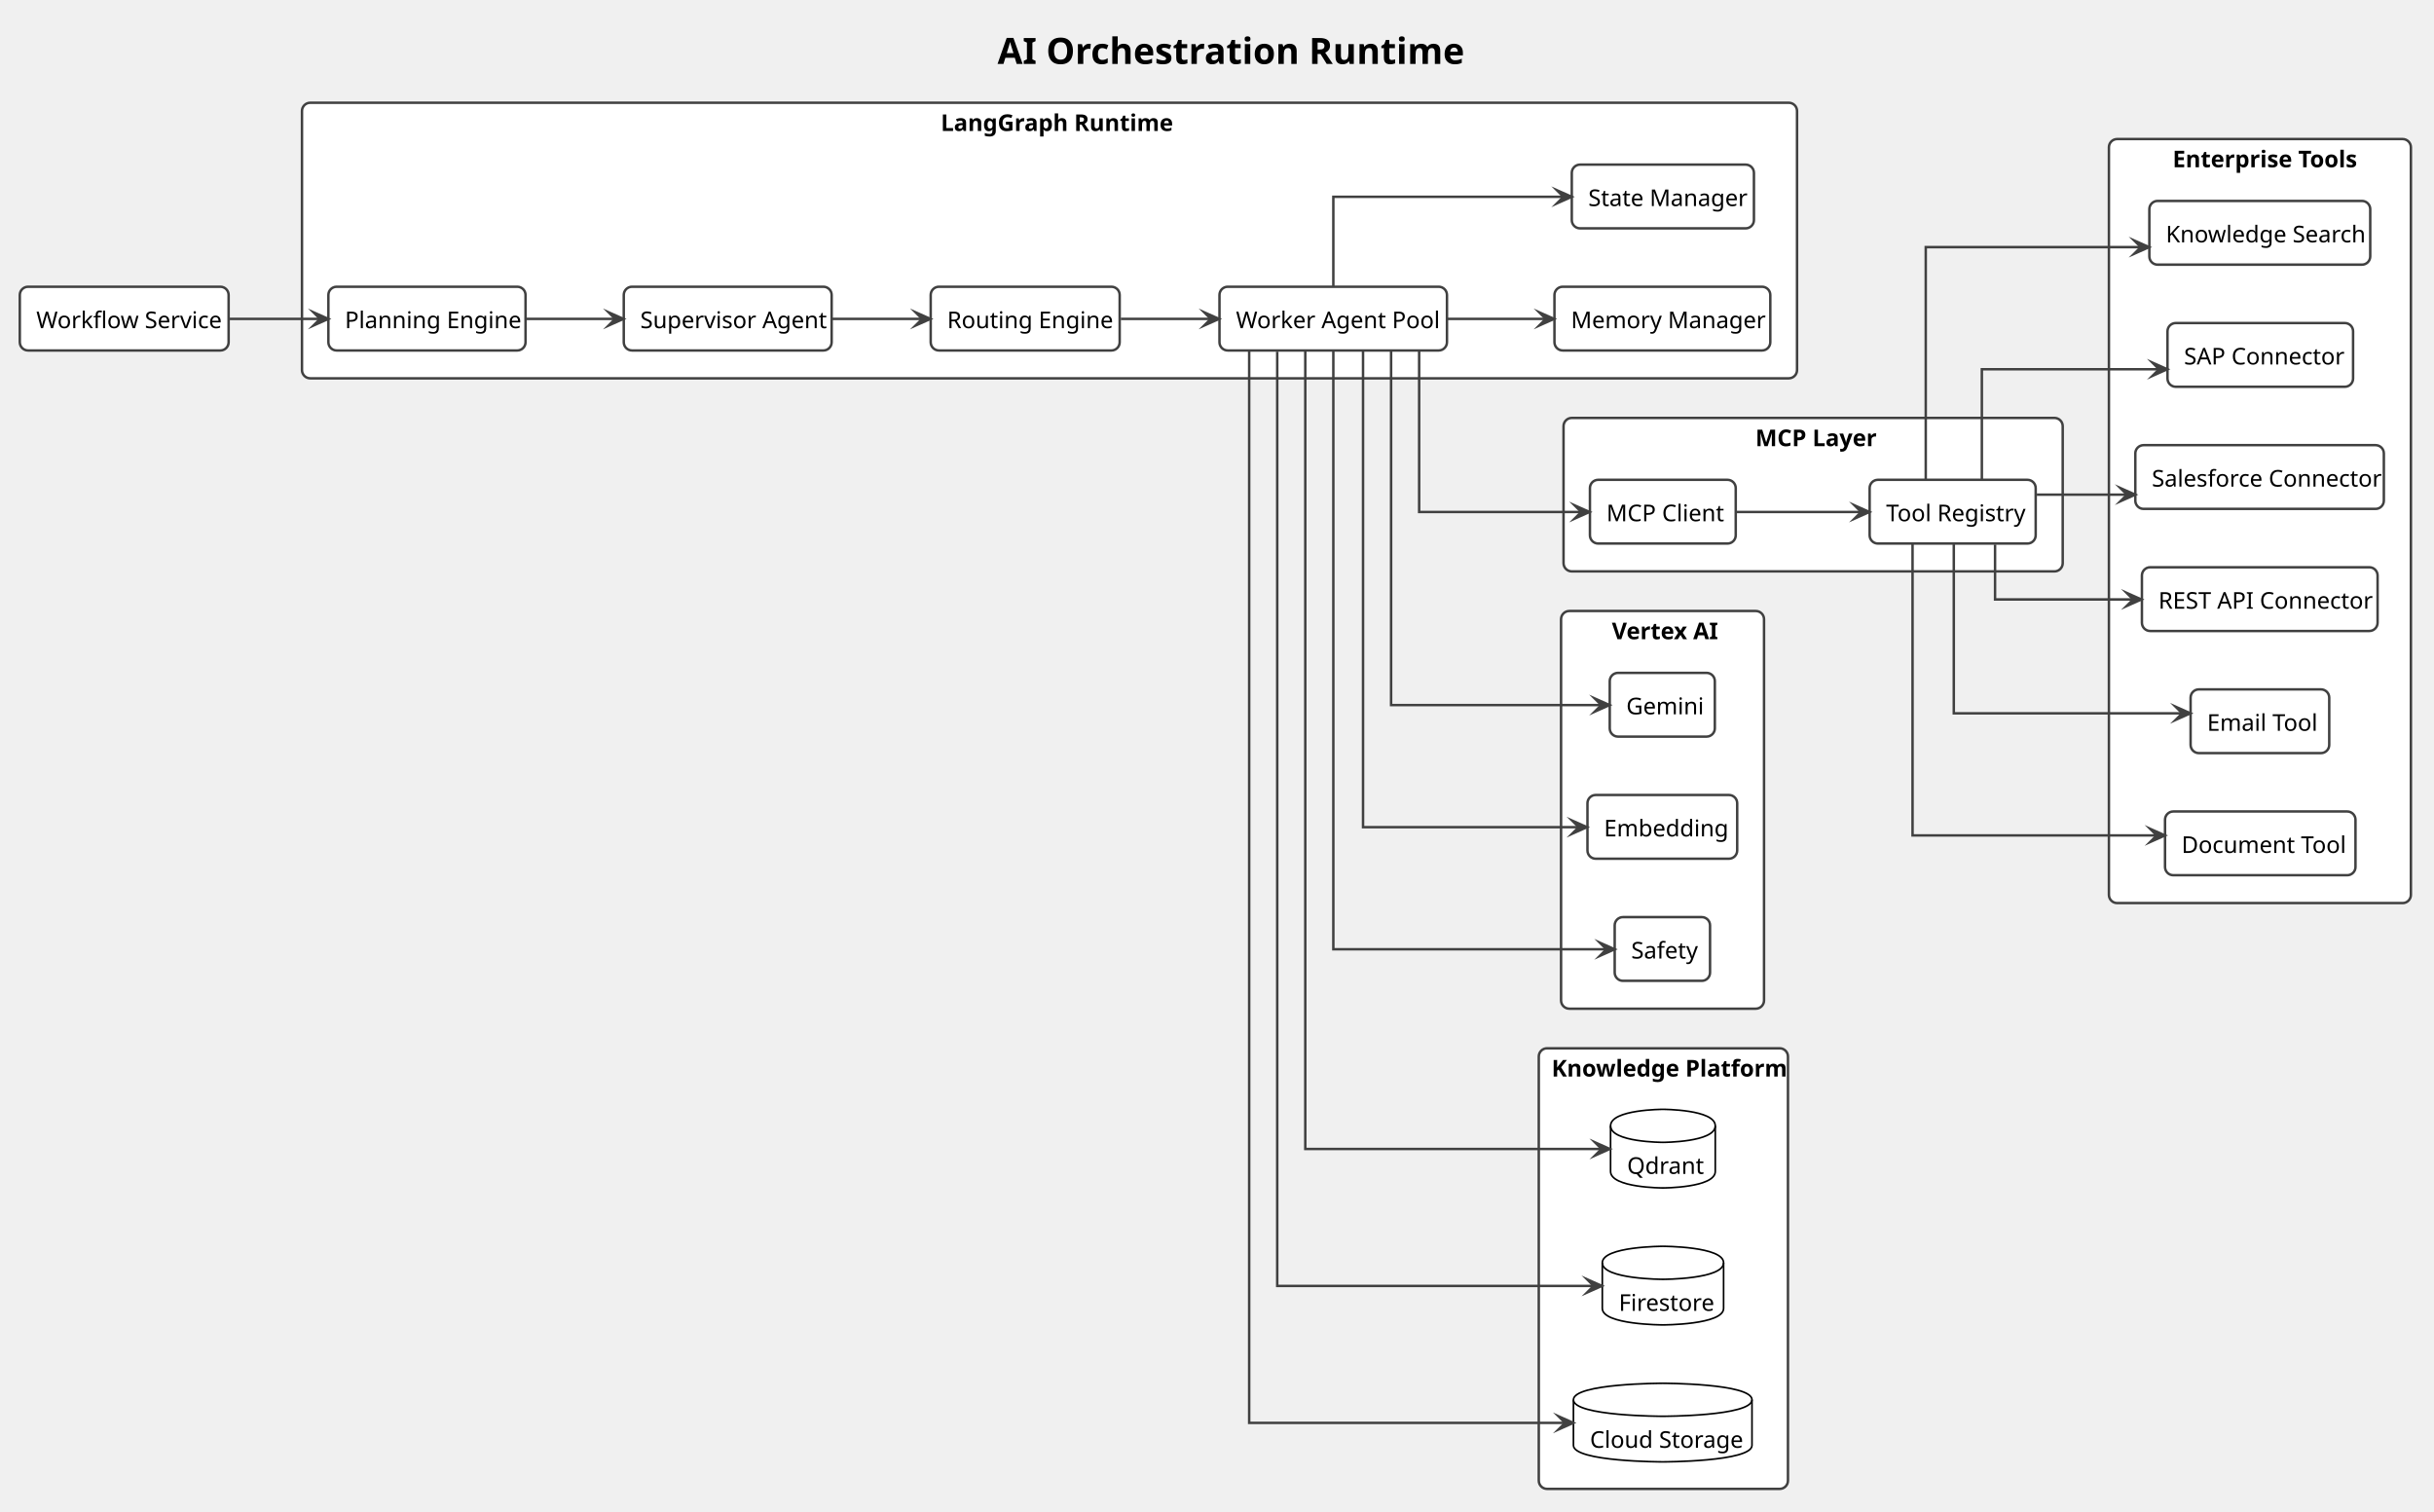
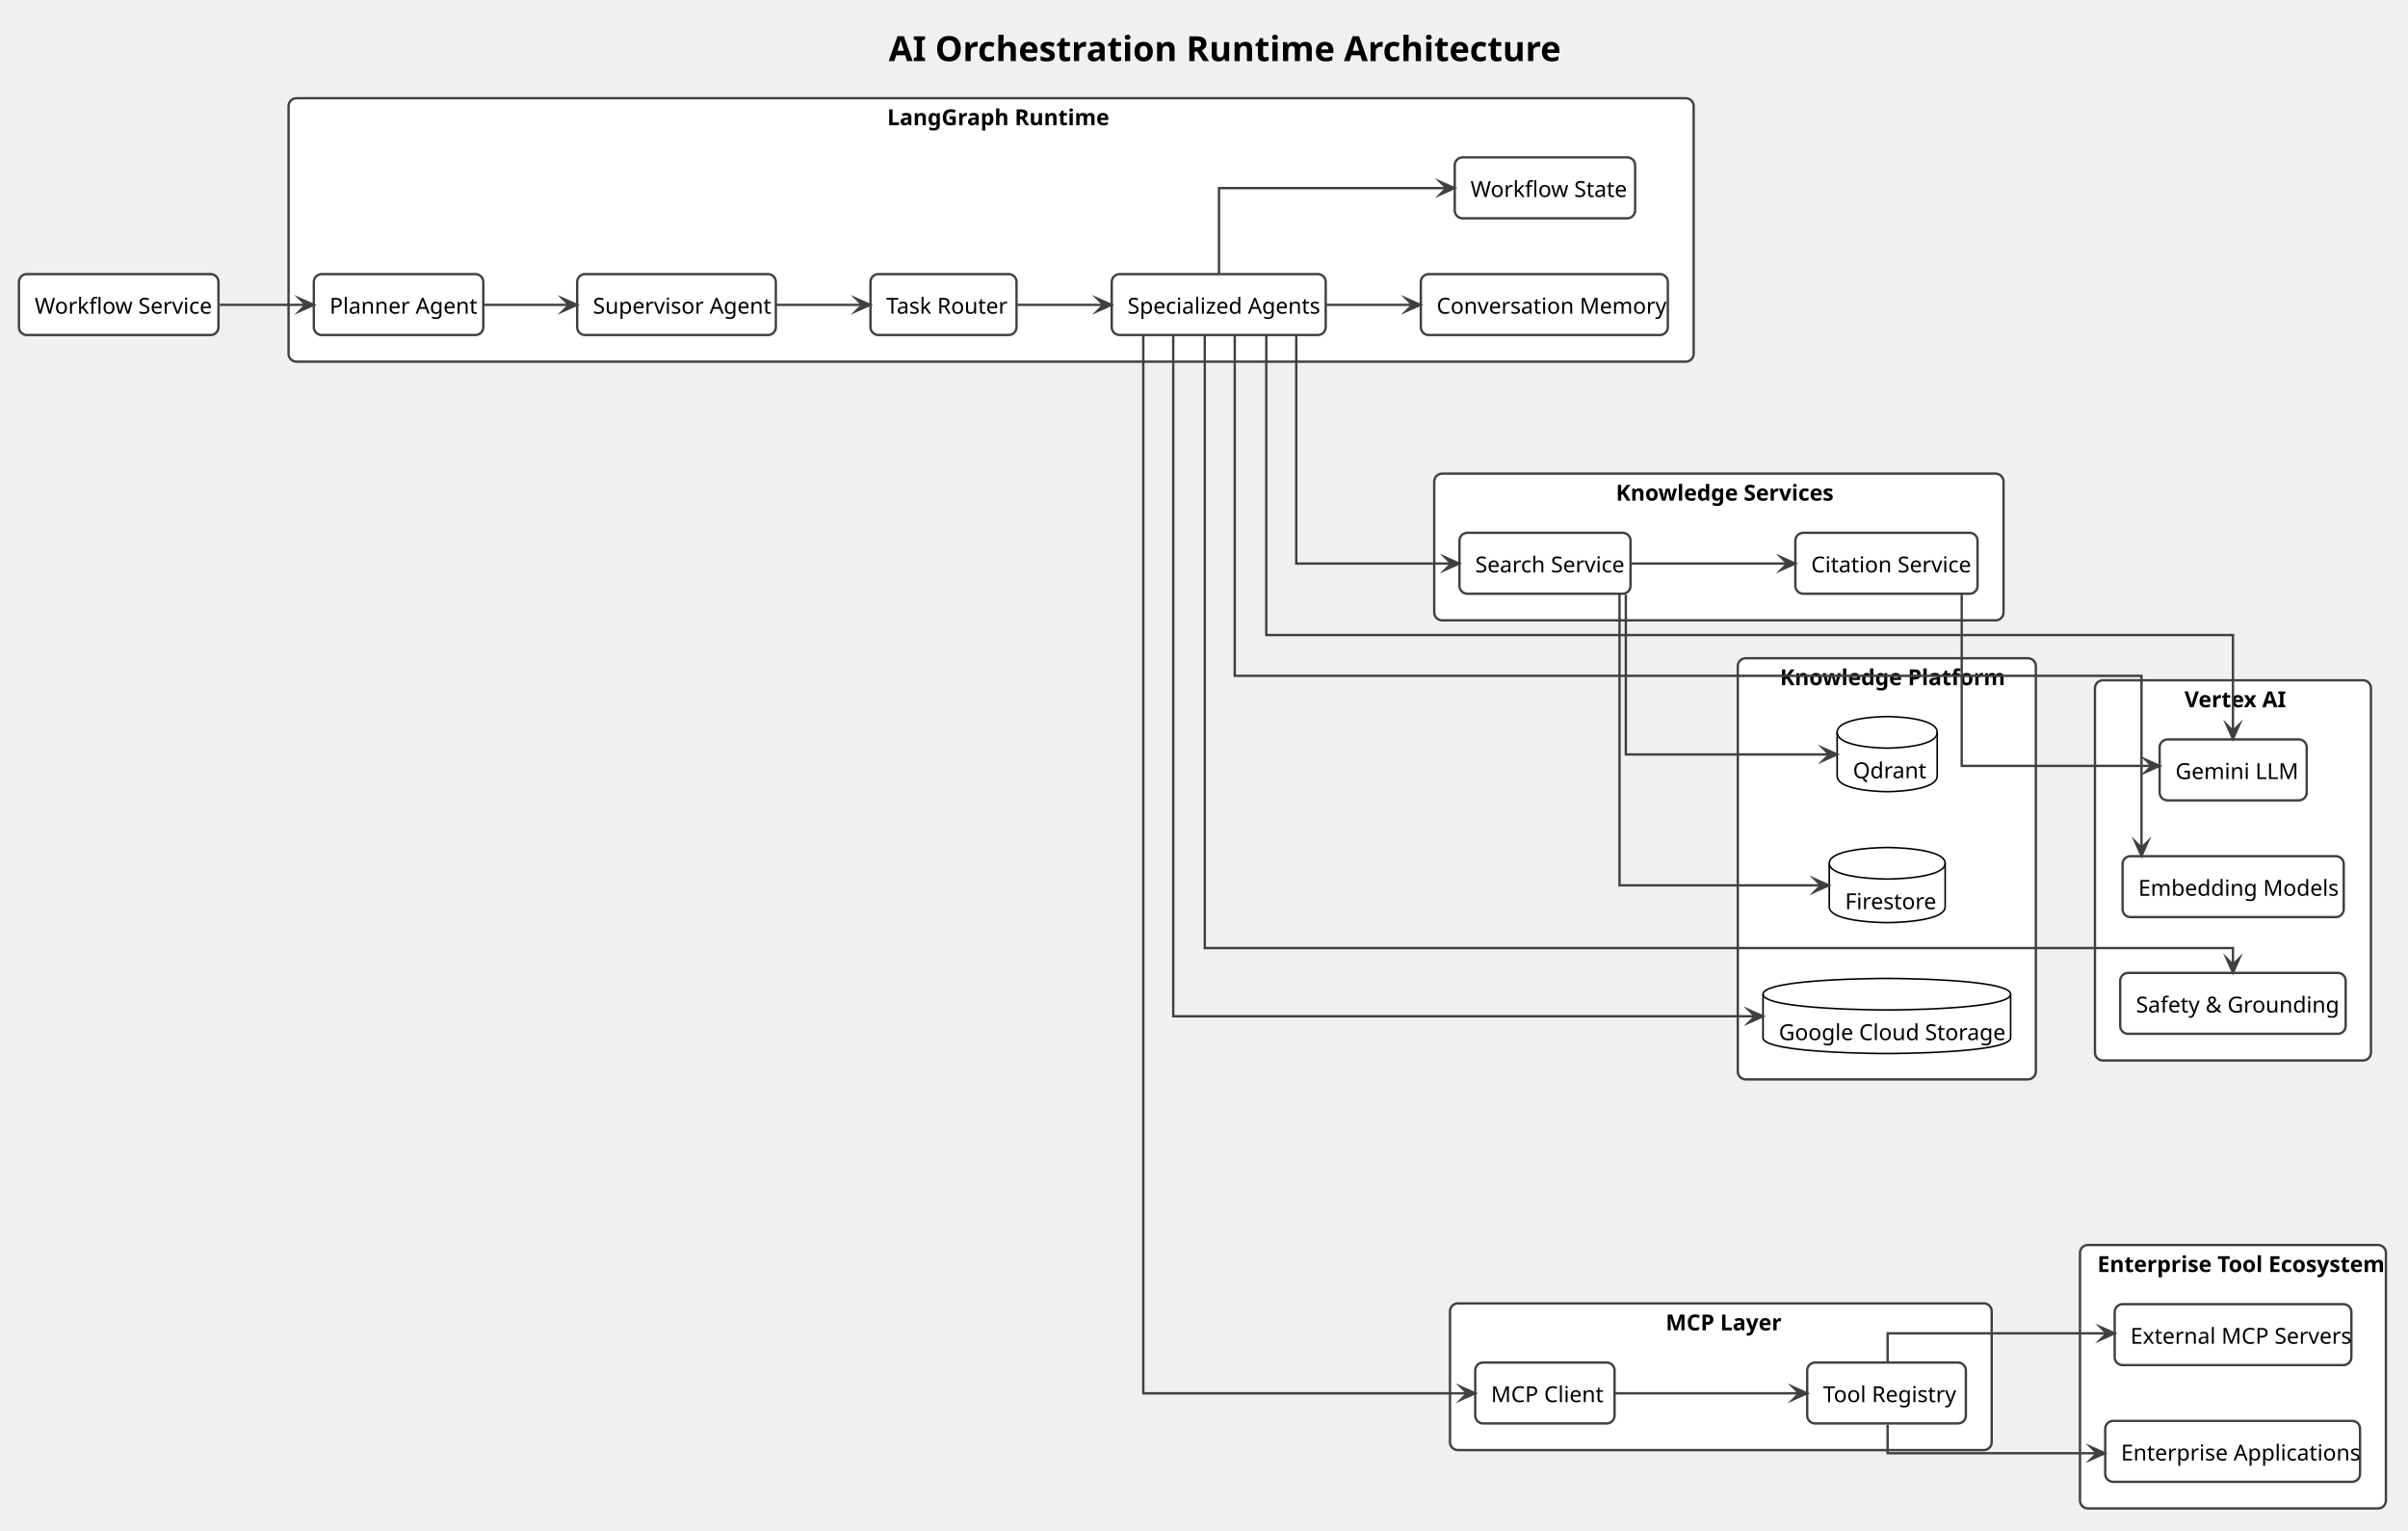
- <svg xmlns="http://www.w3.org/2000/svg" contentStyleType="text/css" data-diagram-type="DESCRIPTION" height="916px" preserveAspectRatio="none" style="width:1475px;height:916px;background:#FFFFFF;" version="1.1" viewBox="0 0 1475 916" width="1475px" zoomAndPan="magnify">
+ <svg xmlns="http://www.w3.org/2000/svg" contentStyleType="text/css" data-diagram-type="DESCRIPTION" height="970px" preserveAspectRatio="none" style="width:1527px;height:970px;background:#FFFFFF;" version="1.1" viewBox="0 0 1527 970" width="1527px" zoomAndPan="magnify">
  <defs />
  <g>
    <g class="title" data-source-line="10">
-       <text fill="#000000" font-family="Segoe UI" font-size="22" font-weight="700" lengthAdjust="spacing" textLength="263.978" x="604.511" y="38.74">AI Orchestration Runtime</text>
+       <text fill="#000000" font-family="Segoe UI" font-size="22" font-weight="700" lengthAdjust="spacing" textLength="397.88" x="563.56" y="38.74">AI Orchestration Runtime Architecture</text>
    </g>
    <g class="cluster" data-qualified-name="LangGraph Runtime" data-source-line="42" id="ent0002">
-       <rect fill="#FFFFFF" height="167" rx="5" ry="5" style="stroke:#404040;stroke-width:1.5;" width="906" x="183" y="62.262" />
-       <text fill="#000000" font-family="Segoe UI" font-size="14" font-weight="700" lengthAdjust="spacing" textLength="131.763" x="570.119" y="79.369">LangGraph Runtime</text>
+       <rect fill="#FFFFFF" height="167" rx="5" ry="5" style="stroke:#404040;stroke-width:1.5;" width="891" x="183" y="62.262" />
+       <text fill="#000000" font-family="Segoe UI" font-size="14" font-weight="700" lengthAdjust="spacing" textLength="131.763" x="562.619" y="79.369">LangGraph Runtime</text>
    </g>
-     <g class="cluster" data-qualified-name="MCP Layer" data-source-line="62" id="ent0009">
-       <rect fill="#FFFFFF" height="93" rx="5" ry="5" style="stroke:#404040;stroke-width:1.5;" width="302.5" x="947.5" y="253.262" />
-       <text fill="#000000" font-family="Segoe UI" font-size="14" font-weight="700" lengthAdjust="spacing" textLength="69.966" x="1063.767" y="270.369">MCP Layer</text>
+     <g class="cluster" data-qualified-name="Knowledge Services" data-source-line="62" id="ent0009">
+       <rect fill="#FFFFFF" height="93" rx="5" ry="5" style="stroke:#404040;stroke-width:1.5;" width="361" x="909.5" y="300.262" />
+       <text fill="#000000" font-family="Segoe UI" font-size="14" font-weight="700" lengthAdjust="spacing" textLength="130.614" x="1024.693" y="317.369">Knowledge Services</text>
    </g>
-     <g class="cluster" data-qualified-name="Enterprise Tools" data-source-line="74" id="ent0012">
-       <rect fill="#FFFFFF" height="463" rx="5" ry="5" style="stroke:#404040;stroke-width:1.5;" width="183" x="1278" y="84.262" />
-       <text fill="#000000" font-family="Segoe UI" font-size="14" font-weight="700" lengthAdjust="spacing" textLength="105.8" x="1316.6" y="101.369">Enterprise Tools</text>
+     <g class="cluster" data-qualified-name="MCP Layer" data-source-line="74" id="ent0012">
+       <rect fill="#FFFFFF" height="93" rx="5" ry="5" style="stroke:#404040;stroke-width:1.5;" width="343.5" x="919.5" y="826.262" />
+       <text fill="#000000" font-family="Segoe UI" font-size="14" font-weight="700" lengthAdjust="spacing" textLength="69.966" x="1056.267" y="843.369">MCP Layer</text>
    </g>
-     <g class="cluster" data-qualified-name="Vertex AI" data-source-line="94" id="ent0019">
-       <rect fill="#FFFFFF" height="241" rx="5" ry="5" style="stroke:#404040;stroke-width:1.5;" width="123" x="946" y="370.262" />
-       <text fill="#000000" font-family="Segoe UI" font-size="14" font-weight="700" lengthAdjust="spacing" textLength="61.38" x="976.81" y="387.369">Vertex AI</text>
+     <g class="cluster" data-qualified-name="Enterprise Tool Ecosystem" data-source-line="86" id="ent0015">
+       <rect fill="#FFFFFF" height="167" rx="5" ry="5" style="stroke:#404040;stroke-width:1.5;" width="194" x="1319" y="789.262" />
+       <text fill="#000000" font-family="Segoe UI" font-size="14" font-weight="700" lengthAdjust="spacing" textLength="171.931" x="1330.035" y="806.369">Enterprise Tool Ecosystem</text>
    </g>
-     <g class="cluster" data-qualified-name="Knowledge Platform" data-source-line="108" id="ent0023">
-       <rect fill="#FFFFFF" height="267" rx="5" ry="5" style="stroke:#404040;stroke-width:1.5;" width="151" x="932.5" y="635.262" />
-       <text fill="#000000" font-family="Segoe UI" font-size="14" font-weight="700" lengthAdjust="spacing" textLength="135.481" x="940.259" y="652.369">Knowledge Platform</text>
+     <g class="cluster" data-qualified-name="Vertex AI" data-source-line="98" id="ent0018">
+       <rect fill="#FFFFFF" height="241" rx="5" ry="5" style="stroke:#404040;stroke-width:1.5;" width="175" x="1328.5" y="431.262" />
+       <text fill="#000000" font-family="Segoe UI" font-size="14" font-weight="700" lengthAdjust="spacing" textLength="61.38" x="1385.31" y="448.369">Vertex AI</text>
+     </g>
+     <g class="cluster" data-qualified-name="Knowledge Platform" data-source-line="112" id="ent0022">
+       <rect fill="#FFFFFF" height="267" rx="5" ry="5" style="stroke:#404040;stroke-width:1.5;" width="189" x="1102" y="417.262" />
+       <text fill="#000000" font-family="Segoe UI" font-size="14" font-weight="700" lengthAdjust="spacing" textLength="135.481" x="1128.759" y="434.369">Knowledge Platform</text>
    </g>
    <g class="entity" data-qualified-name="LangGraph Runtime.Planner" data-source-line="44" id="ent0003">
-       <rect fill="#FFFFFF" height="38.621" rx="5" ry="5" style="stroke:#404040;stroke-width:1.5;" width="119.477" x="199" y="173.762" />
-       <text fill="#000000" font-family="Segoe UI" font-size="14" lengthAdjust="spacing" textLength="99.477" x="209" y="198.869">Planning Engine</text>
+       <rect fill="#FFFFFF" height="38.621" rx="5" ry="5" style="stroke:#404040;stroke-width:1.5;" width="107.486" x="199" y="173.762" />
+       <text fill="#000000" font-family="Segoe UI" font-size="14" lengthAdjust="spacing" textLength="87.486" x="209" y="198.869">Planner Agent</text>
    </g>
    <g class="entity" data-qualified-name="LangGraph Runtime.Supervisor" data-source-line="46" id="ent0004">
-       <rect fill="#FFFFFF" height="38.621" rx="5" ry="5" style="stroke:#404040;stroke-width:1.5;" width="125.984" x="378" y="173.762" />
-       <text fill="#000000" font-family="Segoe UI" font-size="14" lengthAdjust="spacing" textLength="105.984" x="388" y="198.869">Supervisor Agent</text>
+       <rect fill="#FFFFFF" height="38.621" rx="5" ry="5" style="stroke:#404040;stroke-width:1.5;" width="125.984" x="366" y="173.762" />
+       <text fill="#000000" font-family="Segoe UI" font-size="14" lengthAdjust="spacing" textLength="105.984" x="376" y="198.869">Supervisor Agent</text>
    </g>
-     <g class="entity" data-qualified-name="LangGraph Runtime.Workers" data-source-line="48" id="ent0005">
-       <rect fill="#FFFFFF" height="38.621" rx="5" ry="5" style="stroke:#404040;stroke-width:1.5;" width="137.865" x="739" y="173.762" />
-       <text fill="#000000" font-family="Segoe UI" font-size="14" lengthAdjust="spacing" textLength="117.865" x="749" y="198.869">Worker Agent Pool</text>
+     <g class="entity" data-qualified-name="LangGraph Runtime.Router" data-source-line="48" id="ent0005">
+       <rect fill="#FFFFFF" height="38.621" rx="5" ry="5" style="stroke:#404040;stroke-width:1.5;" width="92.625" x="552" y="173.762" />
+       <text fill="#000000" font-family="Segoe UI" font-size="14" lengthAdjust="spacing" textLength="72.625" x="562" y="198.869">Task Router</text>
    </g>
-     <g class="entity" data-qualified-name="LangGraph Runtime.Memory" data-source-line="50" id="ent0006">
-       <rect fill="#FFFFFF" height="38.621" rx="5" ry="5" style="stroke:#404040;stroke-width:1.5;" width="130.804" x="942" y="173.762" />
-       <text fill="#000000" font-family="Segoe UI" font-size="14" lengthAdjust="spacing" textLength="110.804" x="952" y="198.869">Memory Manager</text>
+     <g class="entity" data-qualified-name="LangGraph Runtime.Agents" data-source-line="50" id="ent0006">
+       <rect fill="#FFFFFF" height="38.621" rx="5" ry="5" style="stroke:#404040;stroke-width:1.5;" width="135.685" x="705" y="173.762" />
+       <text fill="#000000" font-family="Segoe UI" font-size="14" lengthAdjust="spacing" textLength="115.685" x="715" y="198.869">Specialized Agents</text>
    </g>
-     <g class="entity" data-qualified-name="LangGraph Runtime.Router" data-source-line="52" id="ent0007">
-       <rect fill="#FFFFFF" height="38.621" rx="5" ry="5" style="stroke:#404040;stroke-width:1.5;" width="114.52" x="564" y="173.762" />
-       <text fill="#000000" font-family="Segoe UI" font-size="14" lengthAdjust="spacing" textLength="94.52" x="574" y="198.869">Routing Engine</text>
+     <g class="entity" data-qualified-name="LangGraph Runtime.Memory" data-source-line="52" id="ent0007">
+       <rect fill="#FFFFFF" height="38.621" rx="5" ry="5" style="stroke:#404040;stroke-width:1.5;" width="156.644" x="901" y="173.762" />
+       <text fill="#000000" font-family="Segoe UI" font-size="14" lengthAdjust="spacing" textLength="136.644" x="911" y="198.869">Conversation Memory</text>
    </g>
    <g class="entity" data-qualified-name="LangGraph Runtime.State" data-source-line="54" id="ent0008">
-       <rect fill="#FFFFFF" height="38.621" rx="5" ry="5" style="stroke:#404040;stroke-width:1.5;" width="110.378" x="952.5" y="99.762" />
-       <text fill="#000000" font-family="Segoe UI" font-size="14" lengthAdjust="spacing" textLength="90.378" x="962.5" y="124.869">State Manager</text>
+       <rect fill="#FFFFFF" height="38.621" rx="5" ry="5" style="stroke:#404040;stroke-width:1.5;" width="114.404" x="922.5" y="99.762" />
+       <text fill="#000000" font-family="Segoe UI" font-size="14" lengthAdjust="spacing" textLength="94.404" x="932.5" y="124.869">Workflow State</text>
    </g>
-     <g class="entity" data-qualified-name="MCP Layer.MCP" data-source-line="64" id="ent0010">
-       <rect fill="#FFFFFF" height="38.621" rx="5" ry="5" style="stroke:#404040;stroke-width:1.5;" width="88.353" x="963.5" y="290.762" />
-       <text fill="#000000" font-family="Segoe UI" font-size="14" lengthAdjust="spacing" textLength="68.353" x="973.5" y="315.869">MCP Client</text>
+     <g class="entity" data-qualified-name="Knowledge Services.Search" data-source-line="64" id="ent0010">
+       <rect fill="#FFFFFF" height="38.621" rx="5" ry="5" style="stroke:#404040;stroke-width:1.5;" width="108.484" x="925.5" y="337.762" />
+       <text fill="#000000" font-family="Segoe UI" font-size="14" lengthAdjust="spacing" textLength="88.484" x="935.5" y="362.869">Search Service</text>
    </g>
-     <g class="entity" data-qualified-name="MCP Layer.Registry" data-source-line="66" id="ent0011">
-       <rect fill="#FFFFFF" height="38.621" rx="5" ry="5" style="stroke:#404040;stroke-width:1.5;" width="100.623" x="1133" y="290.762" />
-       <text fill="#000000" font-family="Segoe UI" font-size="14" lengthAdjust="spacing" textLength="80.623" x="1143" y="315.869">Tool Registry</text>
+     <g class="entity" data-qualified-name="Knowledge Services.Citation" data-source-line="66" id="ent0011">
+       <rect fill="#FFFFFF" height="38.621" rx="5" ry="5" style="stroke:#404040;stroke-width:1.5;" width="115.532" x="1138.5" y="337.762" />
+       <text fill="#000000" font-family="Segoe UI" font-size="14" lengthAdjust="spacing" textLength="95.532" x="1148.5" y="362.869">Citation Service</text>
    </g>
-     <g class="entity" data-qualified-name="Enterprise Tools.Knowledge Search" data-source-line="76" id="ent0013">
-       <rect fill="#FFFFFF" height="38.621" rx="5" ry="5" style="stroke:#404040;stroke-width:1.5;" width="133.859" x="1302.5" y="121.762" />
-       <text fill="#000000" font-family="Segoe UI" font-size="14" lengthAdjust="spacing" textLength="113.859" x="1312.5" y="146.869">Knowledge Search</text>
+     <g class="entity" data-qualified-name="MCP Layer.MCP" data-source-line="76" id="ent0013">
+       <rect fill="#FFFFFF" height="38.621" rx="5" ry="5" style="stroke:#404040;stroke-width:1.5;" width="88.353" x="935.5" y="863.762" />
+       <text fill="#000000" font-family="Segoe UI" font-size="14" lengthAdjust="spacing" textLength="68.353" x="945.5" y="888.869">MCP Client</text>
    </g>
-     <g class="entity" data-qualified-name="Enterprise Tools.SAP Connector" data-source-line="78" id="ent0014">
-       <rect fill="#FFFFFF" height="38.621" rx="5" ry="5" style="stroke:#404040;stroke-width:1.5;" width="112.463" x="1313.5" y="195.762" />
-       <text fill="#000000" font-family="Segoe UI" font-size="14" lengthAdjust="spacing" textLength="92.463" x="1323.5" y="220.869">SAP Connector</text>
+     <g class="entity" data-qualified-name="MCP Layer.Registry" data-source-line="78" id="ent0014">
+       <rect fill="#FFFFFF" height="38.621" rx="5" ry="5" style="stroke:#404040;stroke-width:1.5;" width="100.623" x="1146" y="863.762" />
+       <text fill="#000000" font-family="Segoe UI" font-size="14" lengthAdjust="spacing" textLength="80.623" x="1156" y="888.869">Tool Registry</text>
    </g>
-     <g class="entity" data-qualified-name="Enterprise Tools.Salesforce Connector" data-source-line="80" id="ent0015">
-       <rect fill="#FFFFFF" height="38.621" rx="5" ry="5" style="stroke:#404040;stroke-width:1.5;" width="150.607" x="1294" y="269.762" />
-       <text fill="#000000" font-family="Segoe UI" font-size="14" lengthAdjust="spacing" textLength="130.607" x="1304" y="294.869">Salesforce Connector</text>
+     <g class="entity" data-qualified-name="Enterprise Tool Ecosystem.MCPServers" data-source-line="88" id="ent0016">
+       <rect fill="#FFFFFF" height="38.621" rx="5" ry="5" style="stroke:#404040;stroke-width:1.5;" width="150.088" x="1341" y="826.762" />
+       <text fill="#000000" font-family="Segoe UI" font-size="14" lengthAdjust="spacing" textLength="130.088" x="1351" y="851.869">External MCP Servers</text>
    </g>
-     <g class="entity" data-qualified-name="Enterprise Tools.REST API Connector" data-source-line="82" id="ent0016">
-       <rect fill="#FFFFFF" height="38.621" rx="5" ry="5" style="stroke:#404040;stroke-width:1.5;" width="142.815" x="1298" y="343.762" />
-       <text fill="#000000" font-family="Segoe UI" font-size="14" lengthAdjust="spacing" textLength="122.814" x="1308" y="368.869">REST API Connector</text>
+     <g class="entity" data-qualified-name="Enterprise Tool Ecosystem.EnterpriseApps" data-source-line="90" id="ent0017">
+       <rect fill="#FFFFFF" height="38.621" rx="5" ry="5" style="stroke:#404040;stroke-width:1.5;" width="161.586" x="1335" y="900.762" />
+       <text fill="#000000" font-family="Segoe UI" font-size="14" lengthAdjust="spacing" textLength="141.586" x="1345" y="925.869">Enterprise Applications</text>
    </g>
-     <g class="entity" data-qualified-name="Enterprise Tools.Email Tool" data-source-line="84" id="ent0017">
-       <rect fill="#FFFFFF" height="38.621" rx="5" ry="5" style="stroke:#404040;stroke-width:1.5;" width="84.012" x="1327.5" y="417.762" />
-       <text fill="#000000" font-family="Segoe UI" font-size="14" lengthAdjust="spacing" textLength="64.012" x="1337.5" y="442.869">Email Tool</text>
+     <g class="entity" data-qualified-name="Vertex AI.Gemini" data-source-line="100" id="ent0019">
+       <rect fill="#FFFFFF" height="38.621" rx="5" ry="5" style="stroke:#404040;stroke-width:1.5;" width="93.274" x="1369.5" y="468.762" />
+       <text fill="#000000" font-family="Segoe UI" font-size="14" lengthAdjust="spacing" textLength="73.274" x="1379.5" y="493.869">Gemini LLM</text>
    </g>
-     <g class="entity" data-qualified-name="Enterprise Tools.Document Tool" data-source-line="86" id="ent0018">
-       <rect fill="#FFFFFF" height="38.621" rx="5" ry="5" style="stroke:#404040;stroke-width:1.5;" width="115.423" x="1312" y="491.762" />
-       <text fill="#000000" font-family="Segoe UI" font-size="14" lengthAdjust="spacing" textLength="95.423" x="1322" y="516.869">Document Tool</text>
+     <g class="entity" data-qualified-name="Vertex AI.Embedding" data-source-line="102" id="ent0020">
+       <rect fill="#FFFFFF" height="38.621" rx="5" ry="5" style="stroke:#404040;stroke-width:1.5;" width="140.244" x="1346" y="542.762" />
+       <text fill="#000000" font-family="Segoe UI" font-size="14" lengthAdjust="spacing" textLength="120.244" x="1356" y="567.869">Embedding Models</text>
    </g>
-     <g class="entity" data-qualified-name="Vertex AI.Gemini" data-source-line="96" id="ent0020">
-       <rect fill="#FFFFFF" height="38.621" rx="5" ry="5" style="stroke:#404040;stroke-width:1.5;" width="63.688" x="975.5" y="407.762" />
-       <text fill="#000000" font-family="Segoe UI" font-size="14" lengthAdjust="spacing" textLength="43.688" x="985.5" y="432.869">Gemini</text>
+     <g class="entity" data-qualified-name="Vertex AI.Safety" data-source-line="104" id="ent0021">
+       <rect fill="#FFFFFF" height="38.621" rx="5" ry="5" style="stroke:#404040;stroke-width:1.5;" width="142.978" x="1344.5" y="616.762" />
+       <text fill="#000000" font-family="Segoe UI" font-size="14" lengthAdjust="spacing" textLength="122.978" x="1354.5" y="641.869">Safety &amp; Grounding</text>
    </g>
-     <g class="entity" data-qualified-name="Vertex AI.Embedding" data-source-line="98" id="ent0021">
-       <rect fill="#FFFFFF" height="38.621" rx="5" ry="5" style="stroke:#404040;stroke-width:1.5;" width="90.738" x="962" y="481.762" />
-       <text fill="#000000" font-family="Segoe UI" font-size="14" lengthAdjust="spacing" textLength="70.738" x="972" y="506.869">Embedding</text>
+     <g class="entity" data-qualified-name="Knowledge Platform.Qdrant" data-source-line="114" id="ent0023">
+       <path d="M1165,464.262 C1165,454.262 1196.728,454.262 1196.728,454.262 C1196.728,454.262 1228.456,454.262 1228.456,464.262 L1228.456,491.883 C1228.456,501.883 1196.728,501.883 1196.728,501.883 C1196.728,501.883 1165,501.883 1165,491.883 L1165,464.262" fill="#FFFFFF" style="stroke:#000000;stroke-width:1;" />
+       <path d="M1165,464.262 C1165,474.262 1196.728,474.262 1196.728,474.262 C1196.728,474.262 1228.456,474.262 1228.456,464.262" fill="none" style="stroke:#000000;stroke-width:1;" />
+       <text fill="#000000" font-family="Segoe UI" font-size="14" lengthAdjust="spacing" textLength="43.456" x="1175" y="493.369">Qdrant</text>
    </g>
-     <g class="entity" data-qualified-name="Vertex AI.Safety" data-source-line="100" id="ent0022">
-       <rect fill="#FFFFFF" height="38.621" rx="5" ry="5" style="stroke:#404040;stroke-width:1.5;" width="57.782" x="978.5" y="555.762" />
-       <text fill="#000000" font-family="Segoe UI" font-size="14" lengthAdjust="spacing" textLength="37.782" x="988.5" y="580.869">Safety</text>
+     <g class="entity" data-qualified-name="Knowledge Platform.Firestore" data-source-line="116" id="ent0024">
+       <path d="M1160,547.262 C1160,537.262 1196.746,537.262 1196.746,537.262 C1196.746,537.262 1233.491,537.262 1233.491,547.262 L1233.491,574.883 C1233.491,584.883 1196.746,584.883 1196.746,584.883 C1196.746,584.883 1160,584.883 1160,574.883 L1160,547.262" fill="#FFFFFF" style="stroke:#000000;stroke-width:1;" />
+       <path d="M1160,547.262 C1160,557.262 1196.746,557.262 1196.746,557.262 C1196.746,557.262 1233.491,557.262 1233.491,547.262" fill="none" style="stroke:#000000;stroke-width:1;" />
+       <text fill="#000000" font-family="Segoe UI" font-size="14" lengthAdjust="spacing" textLength="53.491" x="1170" y="576.369">Firestore</text>
    </g>
-     <g class="entity" data-qualified-name="Knowledge Platform.Qdrant" data-source-line="110" id="ent0024">
-       <path d="M976,682.262 C976,672.262 1007.728,672.262 1007.728,672.262 C1007.728,672.262 1039.456,672.262 1039.456,682.262 L1039.456,709.883 C1039.456,719.883 1007.728,719.883 1007.728,719.883 C1007.728,719.883 976,719.883 976,709.883 L976,682.262" fill="#FFFFFF" style="stroke:#000000;stroke-width:1;" />
-       <path d="M976,682.262 C976,692.262 1007.728,692.262 1007.728,692.262 C1007.728,692.262 1039.456,692.262 1039.456,682.262" fill="none" style="stroke:#000000;stroke-width:1;" />
-       <text fill="#000000" font-family="Segoe UI" font-size="14" lengthAdjust="spacing" textLength="43.456" x="986" y="711.369">Qdrant</text>
-     </g>
-     <g class="entity" data-qualified-name="Knowledge Platform.Firestore" data-source-line="112" id="ent0025">
-       <path d="M971,765.262 C971,755.262 1007.746,755.262 1007.746,755.262 C1007.746,755.262 1044.491,755.262 1044.491,765.262 L1044.491,792.883 C1044.491,802.883 1007.746,802.883 1007.746,802.883 C1007.746,802.883 971,802.883 971,792.883 L971,765.262" fill="#FFFFFF" style="stroke:#000000;stroke-width:1;" />
-       <path d="M971,765.262 C971,775.262 1007.746,775.262 1007.746,775.262 C1007.746,775.262 1044.491,775.262 1044.491,765.262" fill="none" style="stroke:#000000;stroke-width:1;" />
-       <text fill="#000000" font-family="Segoe UI" font-size="14" lengthAdjust="spacing" textLength="53.491" x="981" y="794.369">Firestore</text>
-     </g>
-     <g class="entity" data-qualified-name="Knowledge Platform.Cloud Storage" data-source-line="114" id="ent0026">
-       <path d="M953.5,848.262 C953.5,838.262 1007.602,838.262 1007.602,838.262 C1007.602,838.262 1061.704,838.262 1061.704,848.262 L1061.704,875.883 C1061.704,885.883 1007.602,885.883 1007.602,885.883 C1007.602,885.883 953.5,885.883 953.5,875.883 L953.5,848.262" fill="#FFFFFF" style="stroke:#000000;stroke-width:1;" />
-       <path d="M953.5,848.262 C953.5,858.262 1007.602,858.262 1007.602,858.262 C1007.602,858.262 1061.704,858.262 1061.704,848.262" fill="none" style="stroke:#000000;stroke-width:1;" />
-       <text fill="#000000" font-family="Segoe UI" font-size="14" lengthAdjust="spacing" textLength="88.204" x="963.5" y="877.369">Cloud Storage</text>
+     <g class="entity" data-qualified-name="Knowledge Platform.GCS" data-source-line="118" id="ent0025">
+       <path d="M1118,630.262 C1118,620.262 1196.503,620.262 1196.503,620.262 C1196.503,620.262 1275.006,620.262 1275.006,630.262 L1275.006,657.883 C1275.006,667.883 1196.503,667.883 1196.503,667.883 C1196.503,667.883 1118,667.883 1118,657.883 L1118,630.262" fill="#FFFFFF" style="stroke:#000000;stroke-width:1;" />
+       <path d="M1118,630.262 C1118,640.262 1196.503,640.262 1196.503,640.262 C1196.503,640.262 1275.006,640.262 1275.006,630.262" fill="none" style="stroke:#000000;stroke-width:1;" />
+       <text fill="#000000" font-family="Segoe UI" font-size="14" lengthAdjust="spacing" textLength="137.006" x="1128" y="659.369">Google Cloud Storage</text>
    </g>
    <g class="entity" data-qualified-name="Workflow" data-source-line="36" id="ent0001">
      <rect fill="#FFFFFF" height="38.621" rx="5" ry="5" style="stroke:#404040;stroke-width:1.5;" width="126.545" x="12" y="173.762" />
      <text fill="#000000" font-family="Segoe UI" font-size="14" lengthAdjust="spacing" textLength="106.545" x="22" y="198.869">Workflow Service</text>
    </g>
-     <g class="link" data-entity-1="ent0001" data-entity-2="ent0003" data-link-type="dependency" data-source-line="122" id="lnk27">
-       <path d="M139.25,193.262 C158.64,193.262 174.87,193.262 193.97,193.262" fill="none" id="Workflow-to-Planner" style="stroke:#404040;stroke-width:1.5;" />
-       <polygon fill="#404040" points="198.97,193.262,189.97,189.262,193.97,193.262,189.97,197.262,198.97,193.262" style="stroke:#404040;stroke-width:1.5;stroke-linejoin:miter;stroke-miterlimit:10;" />
+     <g class="link" data-entity-1="ent0001" data-entity-2="ent0003" data-link-type="dependency" data-source-line="126" id="lnk26">
+       <path d="M139.4,193.262 C158.91,193.262 175.15,193.262 193.9,193.262" fill="none" id="Workflow-to-Planner" style="stroke:#404040;stroke-width:1.5;" />
+       <polygon fill="#404040" points="198.9,193.262,189.9,189.262,193.9,193.262,189.9,197.262,198.9,193.262" style="stroke:#404040;stroke-width:1.5;stroke-linejoin:miter;stroke-miterlimit:10;" />
    </g>
-     <g class="link" data-entity-1="ent0003" data-entity-2="ent0004" data-link-type="dependency" data-source-line="124" id="lnk28">
-       <path d="M318,193.262 C337.14,193.262 353.41,193.262 372.81,193.262" fill="none" id="Planner-to-Supervisor" style="stroke:#404040;stroke-width:1.5;" />
-       <polygon fill="#404040" points="377.81,193.262,368.81,189.262,372.81,193.262,368.81,197.262,377.81,193.262" style="stroke:#404040;stroke-width:1.5;stroke-linejoin:miter;stroke-miterlimit:10;" />
+     <g class="link" data-entity-1="ent0003" data-entity-2="ent0004" data-link-type="dependency" data-source-line="128" id="lnk27">
+       <path d="M306.41,193.262 C325.17,193.262 341.38,193.262 360.81,193.262" fill="none" id="Planner-to-Supervisor" style="stroke:#404040;stroke-width:1.5;" />
+       <polygon fill="#404040" points="365.81,193.262,356.81,189.262,360.81,193.262,356.81,197.262,365.81,193.262" style="stroke:#404040;stroke-width:1.5;stroke-linejoin:miter;stroke-miterlimit:10;" />
    </g>
-     <g class="link" data-entity-1="ent0004" data-entity-2="ent0007" data-link-type="dependency" data-source-line="126" id="lnk29">
-       <path d="M504.13,193.262 C523.55,193.262 539.81,193.262 558.84,193.262" fill="none" id="Supervisor-to-Router" style="stroke:#404040;stroke-width:1.5;" />
-       <polygon fill="#404040" points="563.84,193.262,554.84,189.262,558.84,193.262,554.84,197.262,563.84,193.262" style="stroke:#404040;stroke-width:1.5;stroke-linejoin:miter;stroke-miterlimit:10;" />
+     <g class="link" data-entity-1="ent0004" data-entity-2="ent0005" data-link-type="dependency" data-source-line="130" id="lnk28">
+       <path d="M492.12,193.262 C511.88,193.262 528.33,193.262 546.76,193.262" fill="none" id="Supervisor-to-Router" style="stroke:#404040;stroke-width:1.5;" />
+       <polygon fill="#404040" points="551.76,193.262,542.76,189.262,546.76,193.262,542.76,197.262,551.76,193.262" style="stroke:#404040;stroke-width:1.5;stroke-linejoin:miter;stroke-miterlimit:10;" />
    </g>
-     <g class="link" data-entity-1="ent0007" data-entity-2="ent0005" data-link-type="dependency" data-source-line="128" id="lnk30">
-       <path d="M679.23,193.262 C698.06,193.262 714.16,193.262 733.74,193.262" fill="none" id="Router-to-Workers" style="stroke:#404040;stroke-width:1.5;" />
-       <polygon fill="#404040" points="738.74,193.262,729.74,189.262,733.74,193.262,729.74,197.262,738.74,193.262" style="stroke:#404040;stroke-width:1.5;stroke-linejoin:miter;stroke-miterlimit:10;" />
+     <g class="link" data-entity-1="ent0005" data-entity-2="ent0006" data-link-type="dependency" data-source-line="132" id="lnk29">
+       <path d="M645.26,193.262 C663.54,193.262 679.85,193.262 699.78,193.262" fill="none" id="Router-to-Agents" style="stroke:#404040;stroke-width:1.5;" />
+       <polygon fill="#404040" points="704.78,193.262,695.78,189.262,699.78,193.262,695.78,197.262,704.78,193.262" style="stroke:#404040;stroke-width:1.5;stroke-linejoin:miter;stroke-miterlimit:10;" />
    </g>
-     <g class="link" data-entity-1="ent0005" data-entity-2="ent0006" data-link-type="dependency" data-source-line="130" id="lnk31">
-       <path d="M877.22,193.262 C898.15,193.262 916.07,193.262 936.76,193.262" fill="none" id="Workers-to-Memory" style="stroke:#404040;stroke-width:1.5;" />
-       <polygon fill="#404040" points="941.76,193.262,932.76,189.262,936.76,193.262,932.76,197.262,941.76,193.262" style="stroke:#404040;stroke-width:1.5;stroke-linejoin:miter;stroke-miterlimit:10;" />
+     <g class="link" data-entity-1="ent0006" data-entity-2="ent0007" data-link-type="dependency" data-source-line="134" id="lnk30">
+       <path d="M841.19,193.262 C860.22,193.262 876.05,193.262 895.65,193.262" fill="none" id="Agents-to-Memory" style="stroke:#404040;stroke-width:1.5;" />
+       <polygon fill="#404040" points="900.65,193.262,891.65,189.262,895.65,193.262,891.65,197.262,900.65,193.262" style="stroke:#404040;stroke-width:1.5;stroke-linejoin:miter;stroke-miterlimit:10;" />
    </g>
-     <g class="link" data-entity-1="ent0005" data-entity-2="ent0008" data-link-type="dependency" data-source-line="132" id="lnk32">
-       <path d="M808,173.432 C808,151.512 808,119.262 808,119.262 C808,119.262 888.41,119.262 947.46,119.262" fill="none" id="Workers-to-State" style="stroke:#404040;stroke-width:1.5;" />
-       <polygon fill="#404040" points="952.46,119.262,943.46,115.262,947.46,119.262,943.46,123.262,952.46,119.262" style="stroke:#404040;stroke-width:1.5;stroke-linejoin:miter;stroke-miterlimit:10;" />
+     <g class="link" data-entity-1="ent0006" data-entity-2="ent0008" data-link-type="dependency" data-source-line="136" id="lnk31">
+       <path d="M773,173.432 C773,151.512 773,119.262 773,119.262 C773,119.262 856.14,119.262 917.25,119.262" fill="none" id="Agents-to-State" style="stroke:#404040;stroke-width:1.5;" />
+       <polygon fill="#404040" points="922.25,119.262,913.25,115.262,917.25,119.262,913.25,123.262,922.25,119.262" style="stroke:#404040;stroke-width:1.5;stroke-linejoin:miter;stroke-miterlimit:10;" />
    </g>
-     <g class="link" data-entity-1="ent0005" data-entity-2="ent0020" data-link-type="dependency" data-source-line="134" id="lnk33">
-       <path d="M843,212.812 C843,269.052 843,427.262 843,427.262 C843,427.262 922.52,427.262 970.39,427.262" fill="none" id="Workers-to-Gemini" style="stroke:#404040;stroke-width:1.5;" />
-       <polygon fill="#404040" points="975.39,427.262,966.39,423.262,970.39,427.262,966.39,431.262,975.39,427.262" style="stroke:#404040;stroke-width:1.5;stroke-linejoin:miter;stroke-miterlimit:10;" />
+     <g class="link" data-entity-1="ent0006" data-entity-2="ent0019" data-link-type="dependency" data-source-line="138" id="lnk32">
+       <path d="M803,212.952 C803,265.062 803,402.592 803,402.592 C803,402.592 1416,402.592 1416,402.592 C1416,402.592 1416,438.082 1416,463.392" fill="none" id="Agents-to-Gemini" style="stroke:#404040;stroke-width:1.5;" />
+       <polygon fill="#404040" points="1416,468.392,1420,459.392,1416,463.392,1412,459.392,1416,468.392" style="stroke:#404040;stroke-width:1.5;stroke-linejoin:miter;stroke-miterlimit:10;" />
    </g>
-     <g class="link" data-entity-1="ent0005" data-entity-2="ent0021" data-link-type="dependency" data-source-line="136" id="lnk34">
-       <path d="M826,213.002 C826,280.972 826,501.262 826,501.262 C826,501.262 902.93,501.262 956.7,501.262" fill="none" id="Workers-to-Embedding" style="stroke:#404040;stroke-width:1.5;" />
-       <polygon fill="#404040" points="961.7,501.262,952.7,497.262,956.7,501.262,952.7,505.262,961.7,501.262" style="stroke:#404040;stroke-width:1.5;stroke-linejoin:miter;stroke-miterlimit:10;" />
+     <g class="link" data-entity-1="ent0006" data-entity-2="ent0020" data-link-type="dependency" data-source-line="140" id="lnk33">
+       <path d="M783,212.912 C783,269.432 783,428.432 783,428.432 C783,428.432 1358,428.432 1358,428.432 C1358,428.432 1358,500.282 1358,537.512" fill="none" id="Agents-to-Embedding" style="stroke:#404040;stroke-width:1.5;" />
+       <polygon fill="#404040" points="1358,542.512,1362,533.512,1358,537.512,1354,533.512,1358,542.512" style="stroke:#404040;stroke-width:1.5;stroke-linejoin:miter;stroke-miterlimit:10;" />
    </g>
-     <g class="link" data-entity-1="ent0005" data-entity-2="ent0022" data-link-type="dependency" data-source-line="138" id="lnk35">
-       <path d="M808,212.992 C808,291.222 808,575.262 808,575.262 C808,575.262 918.16,575.262 973.49,575.262" fill="none" id="Workers-to-Safety" style="stroke:#404040;stroke-width:1.5;" />
-       <polygon fill="#404040" points="978.49,575.262,969.49,571.262,973.49,575.262,969.49,579.262,978.49,575.262" style="stroke:#404040;stroke-width:1.5;stroke-linejoin:miter;stroke-miterlimit:10;" />
+     <g class="link" data-entity-1="ent0006" data-entity-2="ent0021" data-link-type="dependency" data-source-line="142" id="lnk34">
+       <path d="M764,212.932 C764,294.382 764,601.012 764,601.012 C764,601.012 1416,601.012 1416,601.012 C1416,601.012 1416,603.502 1416,611.572" fill="none" id="Agents-to-Safety" style="stroke:#404040;stroke-width:1.5;" />
+       <polygon fill="#404040" points="1416,616.572,1420,607.572,1416,611.572,1412,607.572,1416,616.572" style="stroke:#404040;stroke-width:1.5;stroke-linejoin:miter;stroke-miterlimit:10;" />
    </g>
-     <g class="link" data-entity-1="ent0005" data-entity-2="ent0010" data-link-type="dependency" data-source-line="140" id="lnk36">
-       <path d="M860,212.842 C860,246.152 860,310.262 860,310.262 C860,310.262 914.8,310.262 958.25,310.262" fill="none" id="Workers-to-MCP" style="stroke:#404040;stroke-width:1.5;" />
-       <polygon fill="#404040" points="963.25,310.262,954.25,306.262,958.25,310.262,954.25,314.262,963.25,310.262" style="stroke:#404040;stroke-width:1.5;stroke-linejoin:miter;stroke-miterlimit:10;" />
+     <g class="link" data-entity-1="ent0006" data-entity-2="ent0010" data-link-type="dependency" data-source-line="144" id="lnk35">
+       <path d="M822,213.042 C822,256.662 822,357.262 822,357.262 C822,357.262 874.74,357.262 920.3,357.262" fill="none" id="Agents-to-Search" style="stroke:#404040;stroke-width:1.5;" />
+       <polygon fill="#404040" points="925.3,357.262,916.3,353.262,920.3,357.262,916.3,361.262,925.3,357.262" style="stroke:#404040;stroke-width:1.5;stroke-linejoin:miter;stroke-miterlimit:10;" />
    </g>
-     <g class="link" data-entity-1="ent0010" data-entity-2="ent0011" data-link-type="dependency" data-source-line="142" id="lnk37">
-       <path d="M1051.91,310.262 C1076.56,310.262 1102.3,310.262 1127.87,310.262" fill="none" id="MCP-to-Registry" style="stroke:#404040;stroke-width:1.5;" />
-       <polygon fill="#404040" points="1132.87,310.262,1123.87,306.262,1127.87,310.262,1123.87,314.262,1132.87,310.262" style="stroke:#404040;stroke-width:1.5;stroke-linejoin:miter;stroke-miterlimit:10;" />
+     <g class="link" data-entity-1="ent0010" data-entity-2="ent0023" data-link-type="dependency" data-source-line="146" id="lnk36">
+       <path d="M1031,376.972 C1031,411.262 1031,478.262 1031,478.262 C1031,478.262 1111.96,478.262 1159.98,478.262" fill="none" id="Search-to-Qdrant" style="stroke:#404040;stroke-width:1.5;" />
+       <polygon fill="#404040" points="1164.98,478.262,1155.98,474.262,1159.98,478.262,1155.98,482.262,1164.98,478.262" style="stroke:#404040;stroke-width:1.5;stroke-linejoin:miter;stroke-miterlimit:10;" />
    </g>
-     <g class="link" data-entity-1="ent0011" data-entity-2="ent0013" data-link-type="dependency" data-source-line="144" id="lnk38">
-       <path d="M1167,290.582 C1167,247.722 1167,149.762 1167,149.762 C1167,149.762 1238.41,149.762 1297.35,149.762" fill="none" id="Registry-to-Knowledge Search" style="stroke:#404040;stroke-width:1.5;" />
-       <polygon fill="#404040" points="1302.35,149.762,1293.35,145.762,1297.35,149.762,1293.35,153.762,1302.35,149.762" style="stroke:#404040;stroke-width:1.5;stroke-linejoin:miter;stroke-miterlimit:10;" />
+     <g class="link" data-entity-1="ent0010" data-entity-2="ent0024" data-link-type="dependency" data-source-line="148" id="lnk37">
+       <path d="M1027,376.822 C1027,427.882 1027,561.262 1027,561.262 C1027,561.262 1104.87,561.262 1154.72,561.262" fill="none" id="Search-to-Firestore" style="stroke:#404040;stroke-width:1.5;" />
+       <polygon fill="#404040" points="1159.72,561.262,1150.72,557.262,1154.72,561.262,1150.72,565.262,1159.72,561.262" style="stroke:#404040;stroke-width:1.5;stroke-linejoin:miter;stroke-miterlimit:10;" />
    </g>
-     <g class="link" data-entity-1="ent0011" data-entity-2="ent0014" data-link-type="dependency" data-source-line="146" id="lnk39">
-       <path d="M1201,290.632 C1201,265.112 1201,223.762 1201,223.762 C1201,223.762 1259.38,223.762 1308.39,223.762" fill="none" id="Registry-to-SAP Connector" style="stroke:#404040;stroke-width:1.5;" />
-       <polygon fill="#404040" points="1313.39,223.762,1304.39,219.762,1308.39,223.762,1304.39,227.762,1313.39,223.762" style="stroke:#404040;stroke-width:1.5;stroke-linejoin:miter;stroke-miterlimit:10;" />
+     <g class="link" data-entity-1="ent0010" data-entity-2="ent0011" data-link-type="dependency" data-source-line="150" id="lnk38">
+       <path d="M1033.7,357.262 C1065.58,357.262 1100.9,357.262 1133.43,357.262" fill="none" id="Search-to-Citation" style="stroke:#404040;stroke-width:1.5;" />
+       <polygon fill="#404040" points="1138.43,357.262,1129.43,353.262,1133.43,357.262,1129.43,361.262,1138.43,357.262" style="stroke:#404040;stroke-width:1.5;stroke-linejoin:miter;stroke-miterlimit:10;" />
    </g>
-     <g class="link" data-entity-1="ent0011" data-entity-2="ent0015" data-link-type="dependency" data-source-line="148" id="lnk40">
-       <path d="M1234.33,299.762 C1252.72,299.762 1268.9,299.762 1288.96,299.762" fill="none" id="Registry-to-Salesforce Connector" style="stroke:#404040;stroke-width:1.5;" />
-       <polygon fill="#404040" points="1293.96,299.762,1284.96,295.762,1288.96,299.762,1284.96,303.762,1293.96,299.762" style="stroke:#404040;stroke-width:1.5;stroke-linejoin:miter;stroke-miterlimit:10;" />
+     <g class="link" data-entity-1="ent0011" data-entity-2="ent0019" data-link-type="dependency" data-source-line="152" id="lnk39">
+       <path d="M1244,377.022 C1244,412.992 1244,485.512 1244,485.512 C1244,485.512 1313.52,485.512 1364.45,485.512" fill="none" id="Citation-to-Gemini" style="stroke:#404040;stroke-width:1.5;" />
+       <polygon fill="#404040" points="1369.45,485.512,1360.45,481.512,1364.45,485.512,1360.45,489.512,1369.45,485.512" style="stroke:#404040;stroke-width:1.5;stroke-linejoin:miter;stroke-miterlimit:10;" />
    </g>
-     <g class="link" data-entity-1="ent0011" data-entity-2="ent0016" data-link-type="dependency" data-source-line="150" id="lnk41">
-       <path d="M1209,330.002 C1209,345.062 1209,363.262 1209,363.262 C1209,363.262 1249.97,363.262 1292.7,363.262" fill="none" id="Registry-to-REST API Connector" style="stroke:#404040;stroke-width:1.5;" />
-       <polygon fill="#404040" points="1297.7,363.262,1288.7,359.262,1292.7,363.262,1288.7,367.262,1297.7,363.262" style="stroke:#404040;stroke-width:1.5;stroke-linejoin:miter;stroke-miterlimit:10;" />
+     <g class="link" data-entity-1="ent0006" data-entity-2="ent0013" data-link-type="dependency" data-source-line="154" id="lnk40">
+       <path d="M725,212.802 C725,325.092 725,883.262 725,883.262 C725,883.262 857.62,883.262 930.46,883.262" fill="none" id="Agents-to-MCP" style="stroke:#404040;stroke-width:1.5;" />
+       <polygon fill="#404040" points="935.46,883.262,926.46,879.262,930.46,883.262,926.46,887.262,935.46,883.262" style="stroke:#404040;stroke-width:1.5;stroke-linejoin:miter;stroke-miterlimit:10;" />
    </g>
-     <g class="link" data-entity-1="ent0011" data-entity-2="ent0017" data-link-type="dependency" data-source-line="152" id="lnk42">
-       <path d="M1184,329.862 C1184,364.352 1184,432.262 1184,432.262 C1184,432.262 1267.68,432.262 1322.41,432.262" fill="none" id="Registry-to-Email Tool" style="stroke:#404040;stroke-width:1.5;" />
-       <polygon fill="#404040" points="1327.41,432.262,1318.41,428.262,1322.41,432.262,1318.41,436.262,1327.41,432.262" style="stroke:#404040;stroke-width:1.5;stroke-linejoin:miter;stroke-miterlimit:10;" />
+     <g class="link" data-entity-1="ent0013" data-entity-2="ent0014" data-link-type="dependency" data-source-line="156" id="lnk41">
+       <path d="M1023.67,883.262 C1059.12,883.262 1103.89,883.262 1140.92,883.262" fill="none" id="MCP-to-Registry" style="stroke:#404040;stroke-width:1.5;" />
+       <polygon fill="#404040" points="1145.92,883.262,1136.92,879.262,1140.92,883.262,1136.92,887.262,1145.92,883.262" style="stroke:#404040;stroke-width:1.5;stroke-linejoin:miter;stroke-miterlimit:10;" />
    </g>
-     <g class="link" data-entity-1="ent0011" data-entity-2="ent0018" data-link-type="dependency" data-source-line="154" id="lnk43">
-       <path d="M1159,329.772 C1159,379.352 1159,506.262 1159,506.262 C1159,506.262 1244.65,506.262 1306.98,506.262" fill="none" id="Registry-to-Document Tool" style="stroke:#404040;stroke-width:1.5;" />
-       <polygon fill="#404040" points="1311.98,506.262,1302.98,502.262,1306.98,506.262,1302.98,510.262,1311.98,506.262" style="stroke:#404040;stroke-width:1.5;stroke-linejoin:miter;stroke-miterlimit:10;" />
+     <g class="link" data-entity-1="ent0014" data-entity-2="ent0016" data-link-type="dependency" data-source-line="158" id="lnk42">
+       <path d="M1197,863.372 C1197,854.182 1197,845.262 1197,845.262 C1197,845.262 1272.54,845.262 1335.94,845.262" fill="none" id="Registry-to-MCPServers" style="stroke:#404040;stroke-width:1.5;" />
+       <polygon fill="#404040" points="1340.94,845.262,1331.94,841.262,1335.94,845.262,1331.94,849.262,1340.94,845.262" style="stroke:#404040;stroke-width:1.5;stroke-linejoin:miter;stroke-miterlimit:10;" />
    </g>
-     <g class="link" data-entity-1="ent0005" data-entity-2="ent0024" data-link-type="dependency" data-source-line="156" id="lnk44">
-       <path d="M791,212.982 C791,305.982 791,696.262 791,696.262 C791,696.262 910.33,696.262 970.55,696.262" fill="none" id="Workers-to-Qdrant" style="stroke:#404040;stroke-width:1.5;" />
-       <polygon fill="#404040" points="975.55,696.262,966.55,692.262,970.55,696.262,966.55,700.262,975.55,696.262" style="stroke:#404040;stroke-width:1.5;stroke-linejoin:miter;stroke-miterlimit:10;" />
+     <g class="link" data-entity-1="ent0014" data-entity-2="ent0017" data-link-type="dependency" data-source-line="160" id="lnk43">
+       <path d="M1197,903.152 C1197,912.342 1197,921.262 1197,921.262 C1197,921.262 1267.44,921.262 1329.76,921.262" fill="none" id="Registry-to-EnterpriseApps" style="stroke:#404040;stroke-width:1.5;" />
+       <polygon fill="#404040" points="1334.76,921.262,1325.76,917.262,1329.76,921.262,1325.76,925.262,1334.76,921.262" style="stroke:#404040;stroke-width:1.5;stroke-linejoin:miter;stroke-miterlimit:10;" />
    </g>
-     <g class="link" data-entity-1="ent0005" data-entity-2="ent0025" data-link-type="dependency" data-source-line="158" id="lnk45">
-       <path d="M774,213.092 C774,315.462 774,779.262 774,779.262 C774,779.262 900,779.262 965.76,779.262" fill="none" id="Workers-to-Firestore" style="stroke:#404040;stroke-width:1.5;" />
-       <polygon fill="#404040" points="970.76,779.262,961.76,775.262,965.76,779.262,961.76,783.262,970.76,779.262" style="stroke:#404040;stroke-width:1.5;stroke-linejoin:miter;stroke-miterlimit:10;" />
-     </g>
-     <g class="link" data-entity-1="ent0005" data-entity-2="ent0026" data-link-type="dependency" data-source-line="160" id="lnk46">
-       <path d="M757,212.922 C757,323.422 757,862.262 757,862.262 C757,862.262 874.81,862.262 948.45,862.262" fill="none" id="Workers-to-Cloud Storage" style="stroke:#404040;stroke-width:1.5;" />
-       <polygon fill="#404040" points="953.45,862.262,944.45,858.262,948.45,862.262,944.45,866.262,953.45,862.262" style="stroke:#404040;stroke-width:1.5;stroke-linejoin:miter;stroke-miterlimit:10;" />
+     <g class="link" data-entity-1="ent0006" data-entity-2="ent0025" data-link-type="dependency" data-source-line="162" id="lnk44">
+       <path d="M744,212.932 C744,299.732 744,644.262 744,644.262 C744,644.262 983.36,644.262 1112.94,644.262" fill="none" id="Agents-to-GCS" style="stroke:#404040;stroke-width:1.5;" />
+       <polygon fill="#404040" points="1117.94,644.262,1108.94,640.262,1112.94,644.262,1108.94,648.262,1117.94,644.262" style="stroke:#404040;stroke-width:1.5;stroke-linejoin:miter;stroke-miterlimit:10;" />
    </g>
  </g>
</svg>
